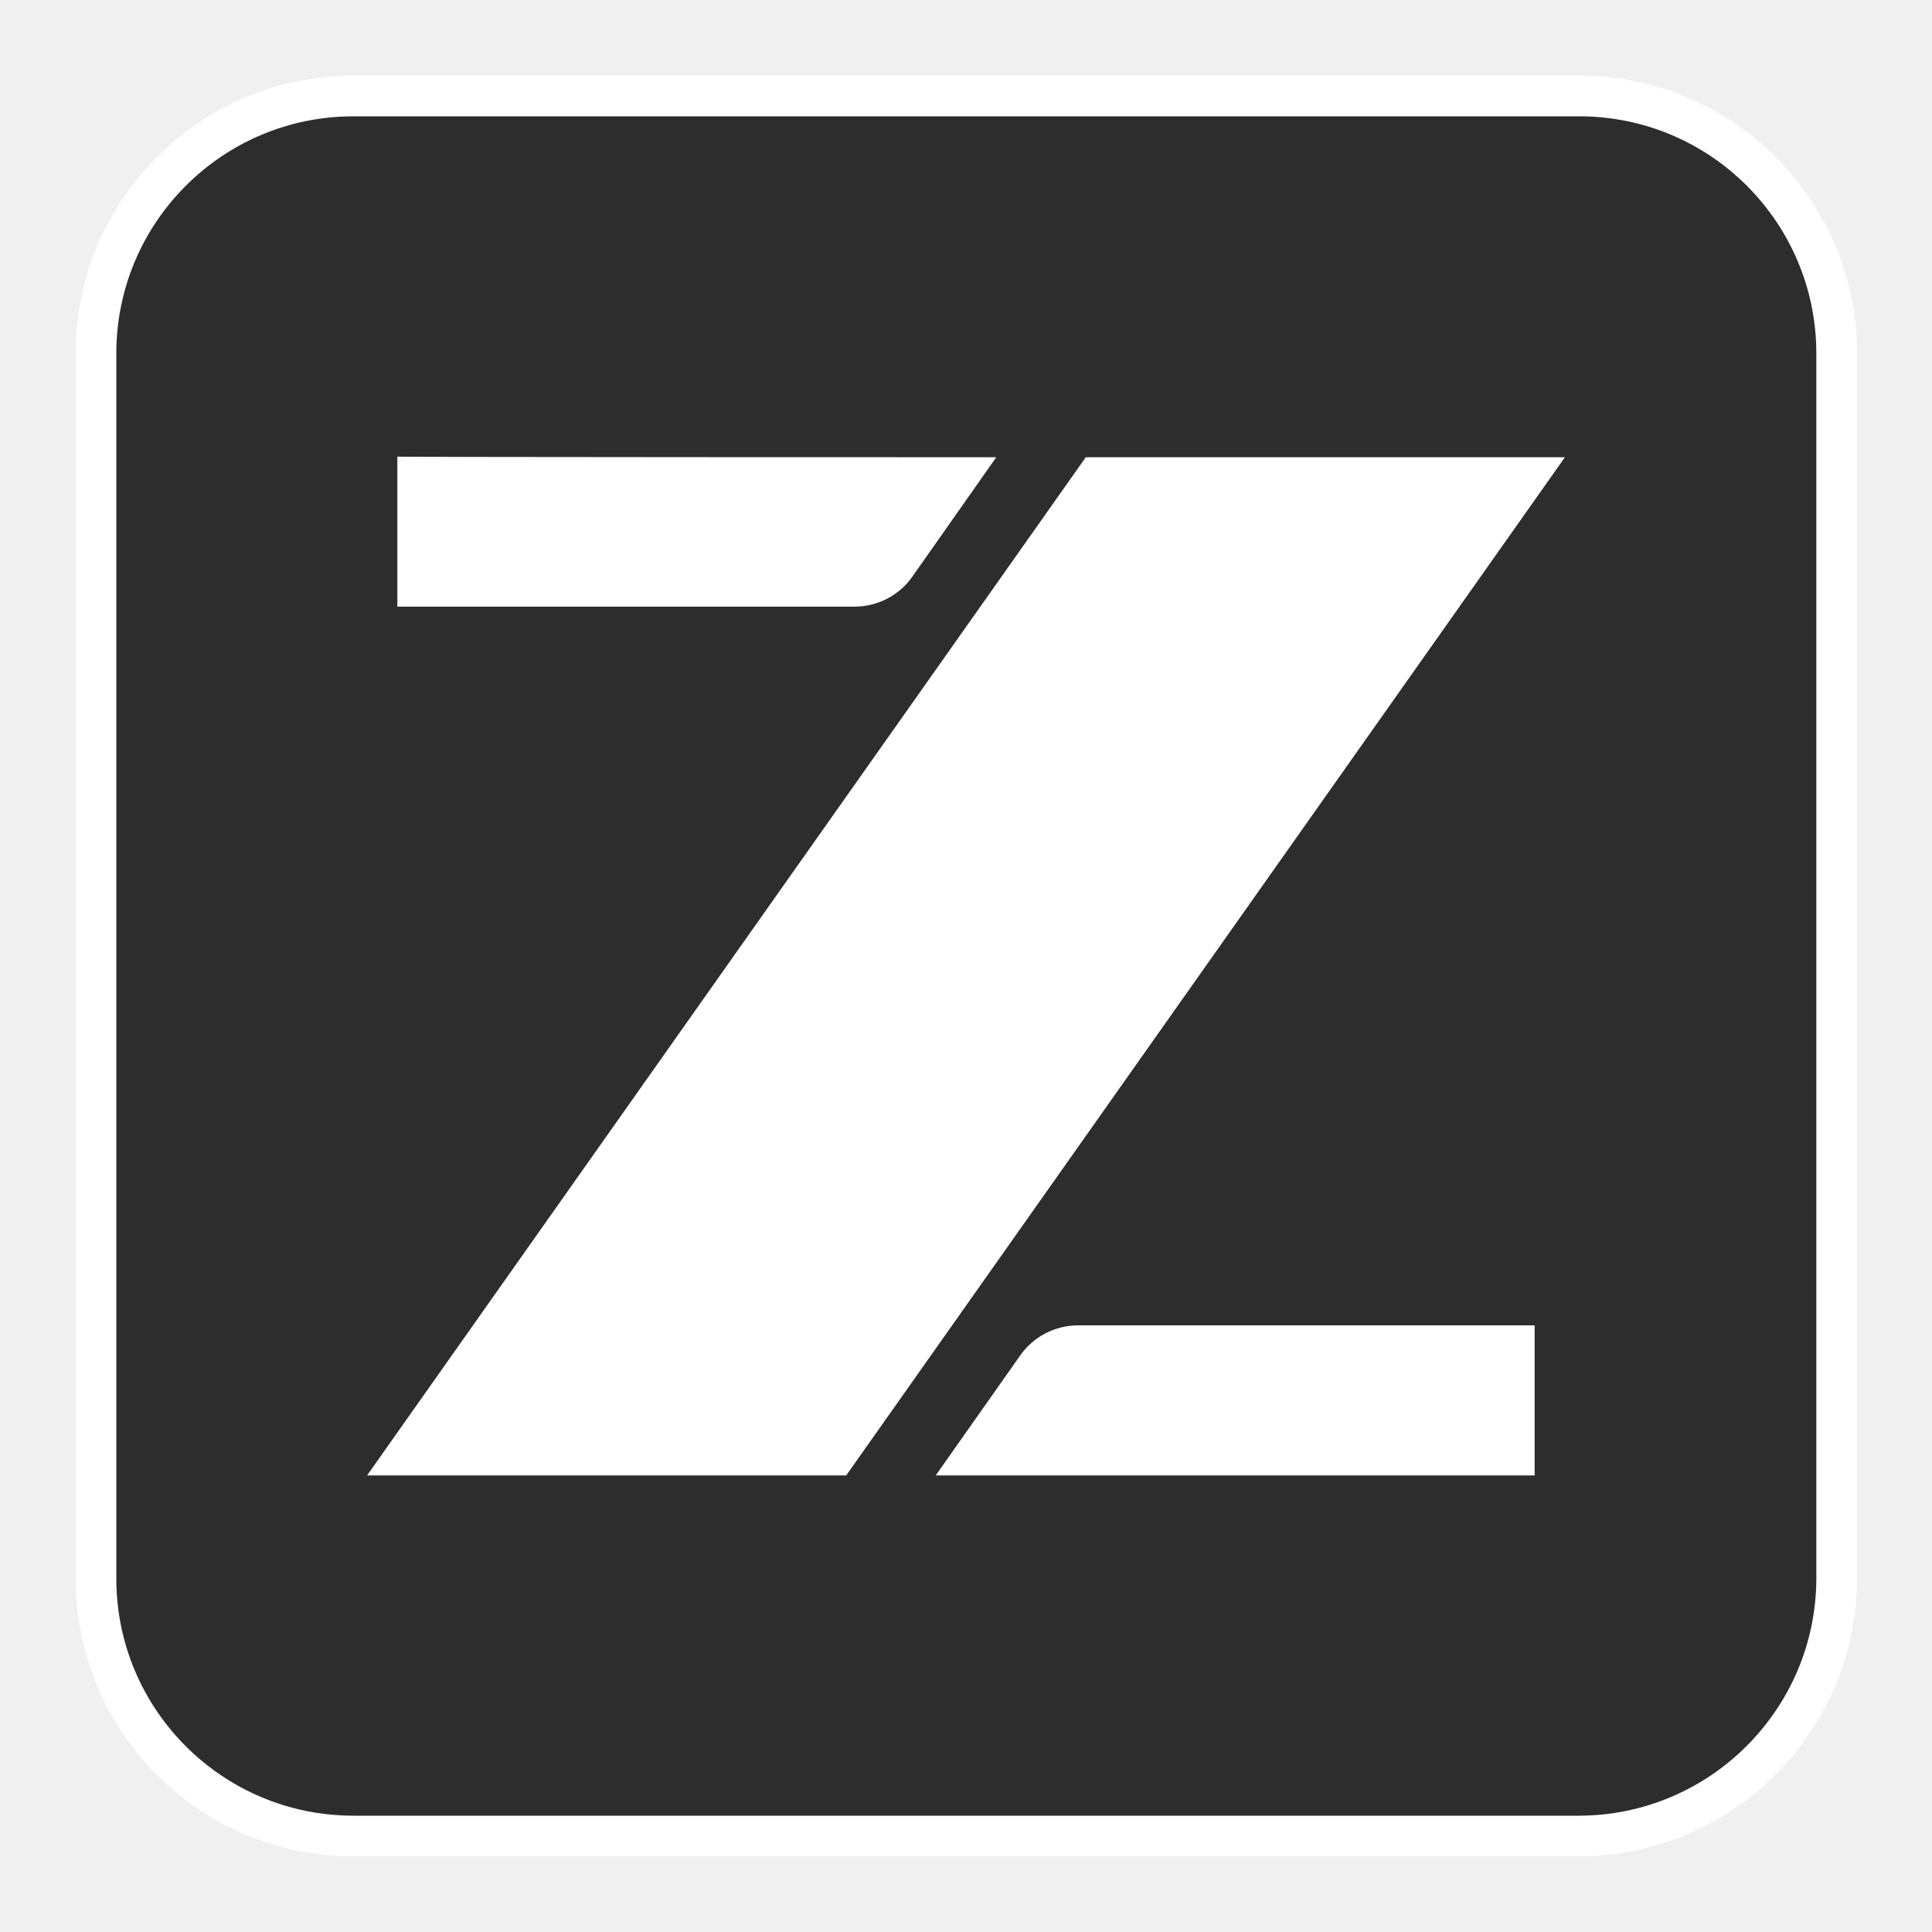
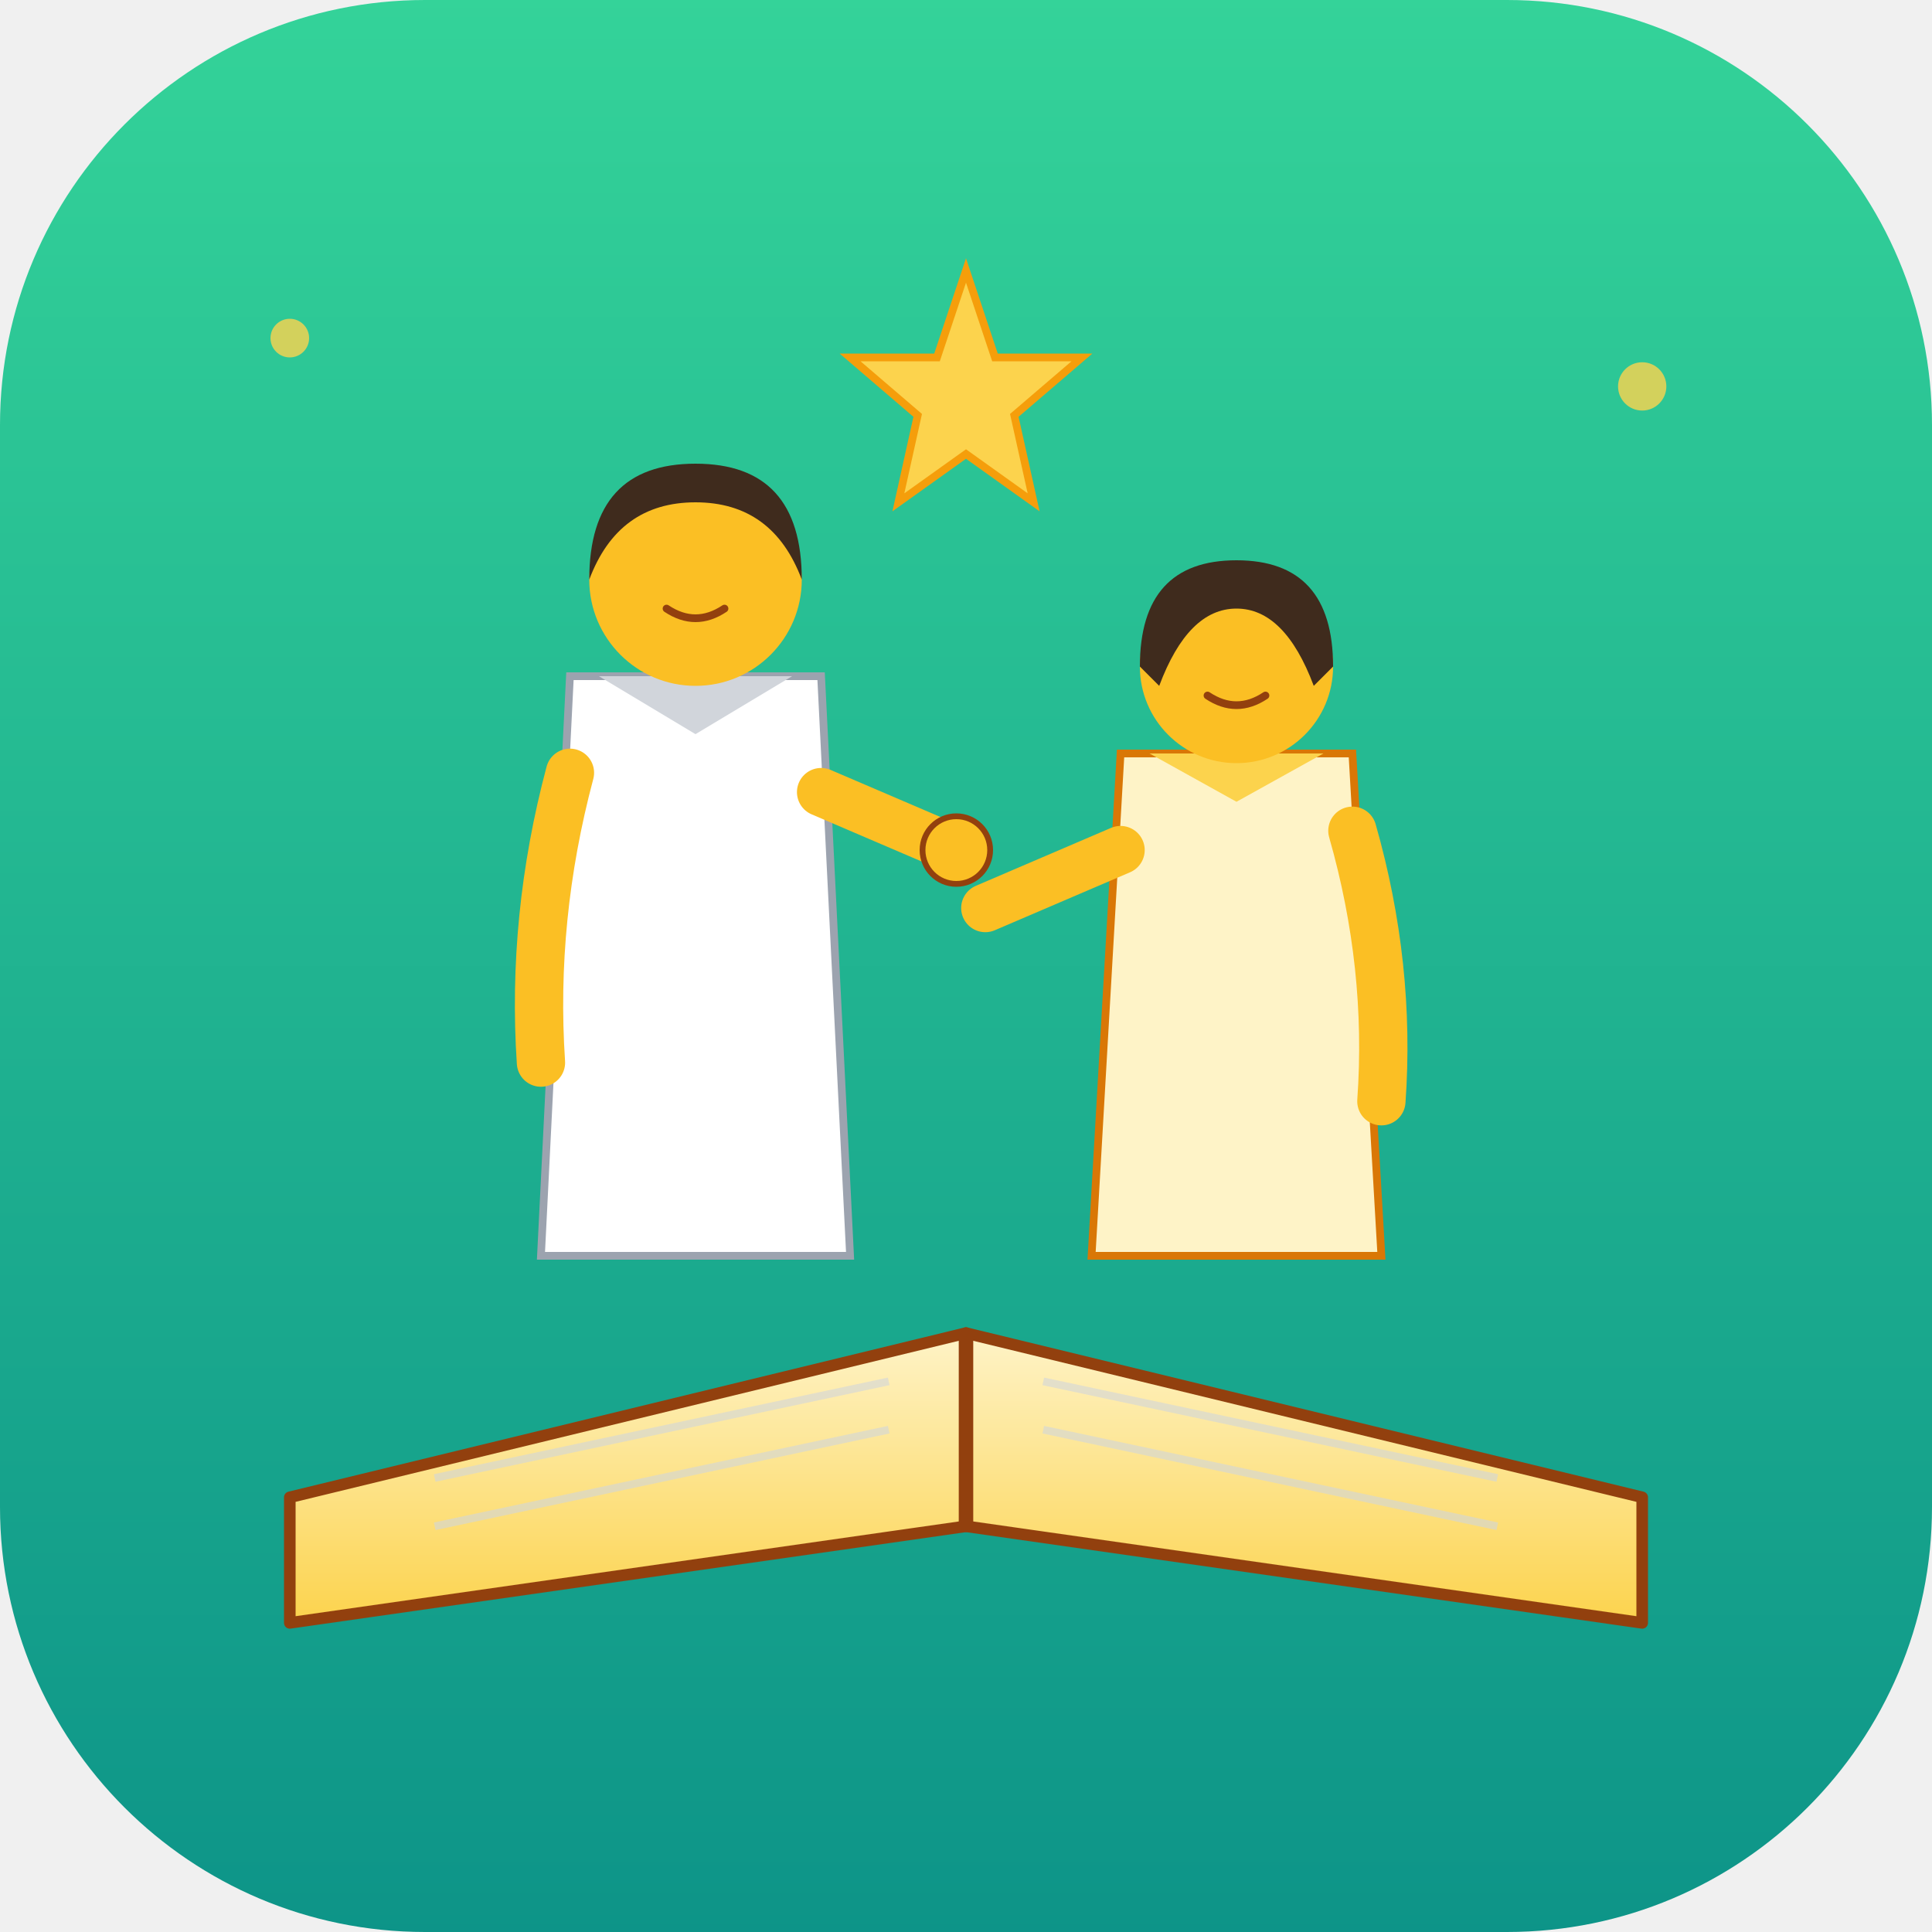
- <svg xmlns="http://www.w3.org/2000/svg" version="1.1" x="0px" y="0px" viewBox="0 0 30 30" style="enable-background:new 0 0 30 30;" xml:space="preserve">
+ <svg xmlns="http://www.w3.org/2000/svg" viewBox="0 0 200 200">
  <defs>
-     <style type="text/css">
-     .st194{fill:#2D2D2D;stroke:#FFFFFF;stroke-width:0.632;stroke-miterlimit:10;}
-     .st23{fill:#FFFFFF;}
- 
-     .z-breathe {
-       animation: breathe 2.5s ease-in-out infinite;
-     }
- 
-     @keyframes breathe {
-       0%, 100% { opacity: 0.7; }
-       50% { opacity: 1; }
-     }
-   </style>
+     <linearGradient id="bg" x1="0%" y1="0%" x2="0%" y2="100%">
+       <stop offset="0%" stop-color="#34D399" />
+       <stop offset="100%" stop-color="#0D9488" />
+     </linearGradient>
+     <linearGradient id="book" x1="0%" y1="0%" x2="0%" y2="100%">
+       <stop offset="0%" stop-color="#FEF3C7" />
+       <stop offset="100%" stop-color="#FCD34D" />
+     </linearGradient>
  </defs>
+   <rect width="200" height="200" rx="44" fill="url(#bg)" />
+   <circle cx="30" cy="35" r="2" fill="#FCD34D" opacity="0.8" />
+   <circle cx="170" cy="40" r="2.5" fill="#FCD34D" opacity="0.8" />
+   <path d="M 100 28 L 103 37 L 112 37 L 105 43 L 107 52 L 100 47 L 93 52 L 95 43 L 88 37 L 97 37 Z" fill="#FCD34D" stroke="#F59E0B" stroke-width="0.8" />
  <g>
-     <path class="st194" d="M24.51,28.51H5.49c-2.21,0-4-1.79-4-4V5.49c0-2.21,1.79-4,4-4h19.03c2.21,0,4,1.79,4,4v19.03     C28.51,26.72,26.72,28.51,24.51,28.51z" />
-     <g class="z-breathe">
-       <path class="st23" d="M15.47,7.1l-1.3,1.85c-0.2,0.29-0.54,0.47-0.9,0.47h-7.1V7.09C6.16,7.1,15.47,7.1,15.47,7.1z" />
-       <polygon class="st23" points="24.3,7.1 13.14,22.91 5.7,22.91 16.86,7.1" />
-       <path class="st23" d="M14.53,22.91l1.31-1.86c0.2-0.29,0.54-0.47,0.9-0.47h7.09v2.33H14.53z" />
-     </g>
+     <path d="M 30 155 L 100 138 L 100 158 L 30 168 Z" fill="url(#book)" stroke="#92400E" stroke-width="1.2" stroke-linejoin="round" />
+     <path d="M 100 138 L 170 155 L 170 168 L 100 158 Z" fill="url(#book)" stroke="#92400E" stroke-width="1.2" stroke-linejoin="round" />
+     <line x1="100" y1="138" x2="100" y2="158" stroke="#92400E" stroke-width="1.5" />
+     <line x1="45" y1="153" x2="92" y2="143" stroke="#D1D5DB" stroke-width="0.8" opacity="0.6" />
+     <line x1="45" y1="158" x2="92" y2="148" stroke="#D1D5DB" stroke-width="0.8" opacity="0.6" />
+     <line x1="108" y1="143" x2="155" y2="153" stroke="#D1D5DB" stroke-width="0.8" opacity="0.6" />
+     <line x1="108" y1="148" x2="155" y2="158" stroke="#D1D5DB" stroke-width="0.8" opacity="0.6" />
  </g>
+   <g transform="translate(72, 70)">
+     <path d="M -13 0 L -16 60 L 16 60 L 13 0 Z" fill="#FFFFFF" stroke="#9CA3AF" stroke-width="0.8" />
+     <path d="M -10 0 L 0 6 L 10 0 Z" fill="#D1D5DB" />
+     <circle cx="0" cy="-10" r="11" fill="#FBBF24" />
+     <path d="M -11 -10 Q -11 -22 0 -22 Q 11 -22 11 -10 Q 8 -18 0 -18 Q -8 -18 -11 -10 Z" fill="#3F2B1D" />
+     <path d="M -3 -7 Q 0 -5 3 -7" stroke="#92400E" stroke-width="0.8" fill="none" stroke-linecap="round" />
+     <path d="M -13 10 Q -17 25 -16 40" stroke="#FBBF24" stroke-width="5" fill="none" stroke-linecap="round" />
+     <path d="M 13 12 Q 20 15 27 18" stroke="#FBBF24" stroke-width="5" fill="none" stroke-linecap="round" />
+   </g>
+   <g transform="translate(128, 78)">
+     <path d="M -12 0 L -15 52 L 15 52 L 12 0 Z" fill="#FEF3C7" stroke="#D97706" stroke-width="0.8" />
+     <path d="M -9 0 L 0 5 L 9 0 Z" fill="#FCD34D" />
+     <circle cx="0" cy="-9" r="10" fill="#FBBF24" />
+     <path d="M -10 -9 Q -10 -20 0 -20 Q 10 -20 10 -9 L 8 -7 Q 5 -15 0 -15 Q -5 -15 -8 -7 Z" fill="#3F2B1D" />
+     <path d="M -3 -6 Q 0 -4 3 -6" stroke="#92400E" stroke-width="0.8" fill="none" stroke-linecap="round" />
+     <path d="M 12 8 Q 16 22 15 36" stroke="#FBBF24" stroke-width="5" fill="none" stroke-linecap="round" />
+     <path d="M -12 10 Q -19 13 -26 16" stroke="#FBBF24" stroke-width="5" fill="none" stroke-linecap="round" />
+   </g>
+   <circle cx="99" cy="88" r="3.5" fill="#FBBF24" stroke="#92400E" stroke-width="0.6" />
</svg>
